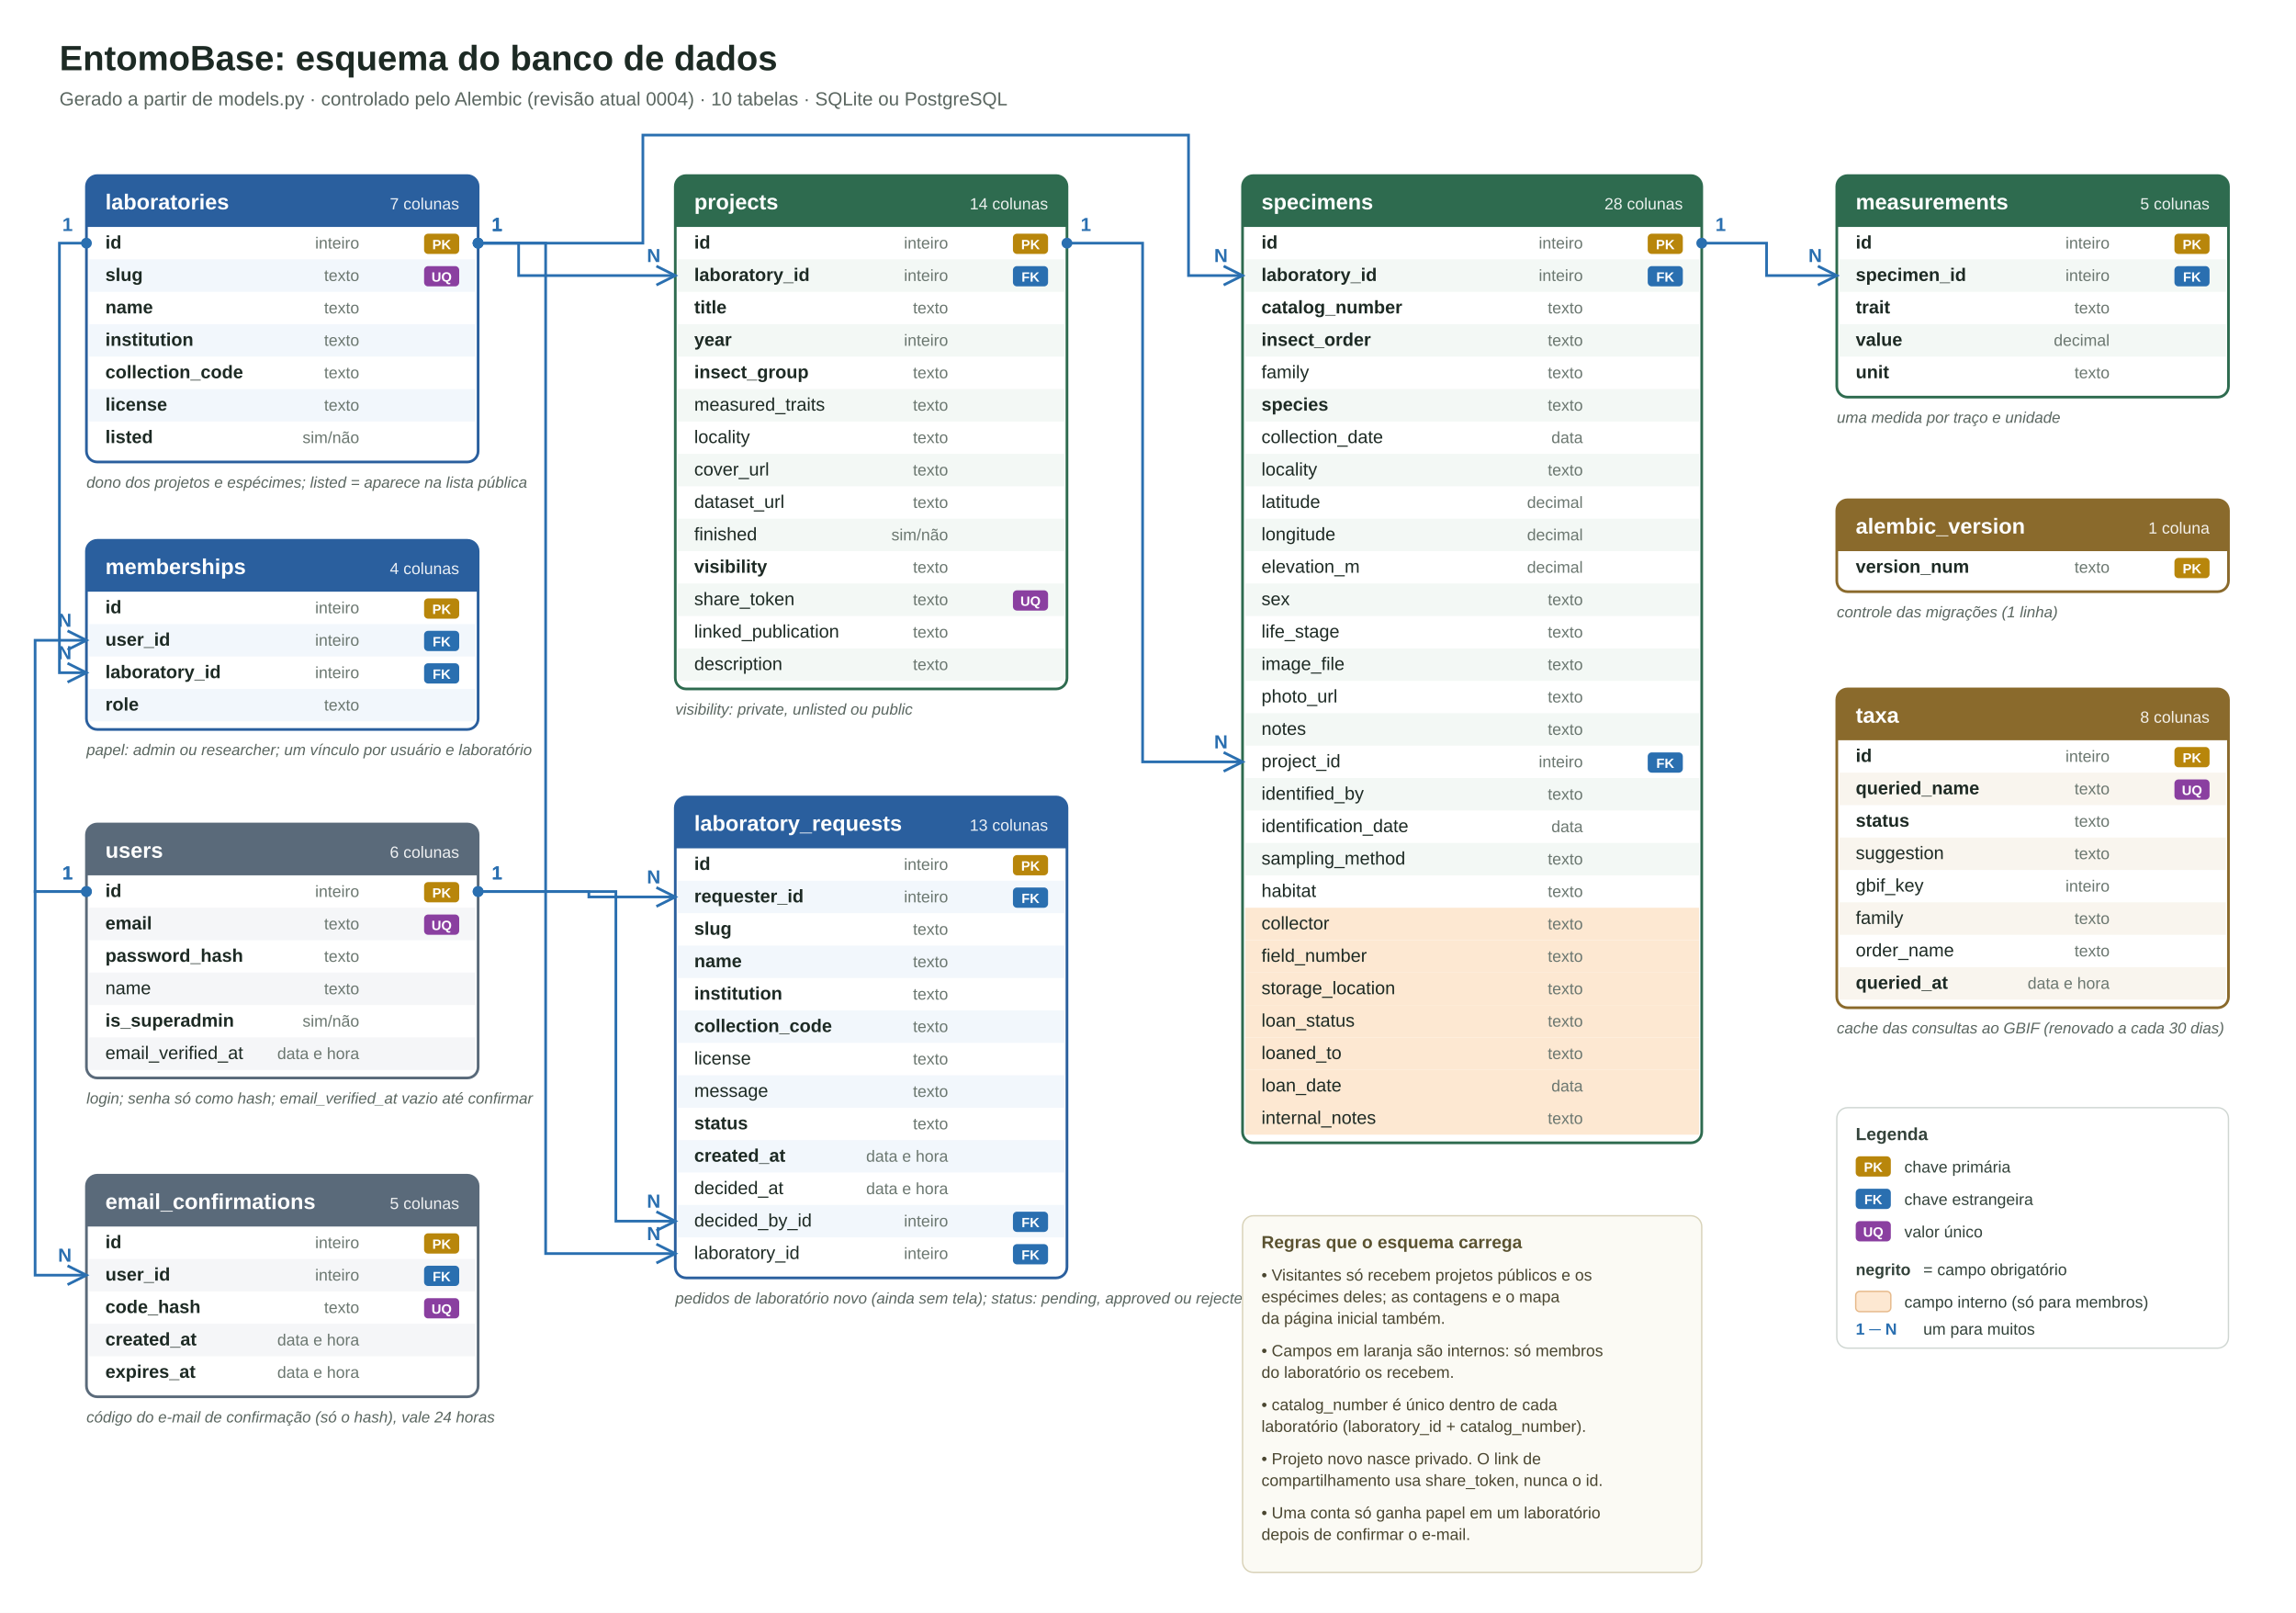
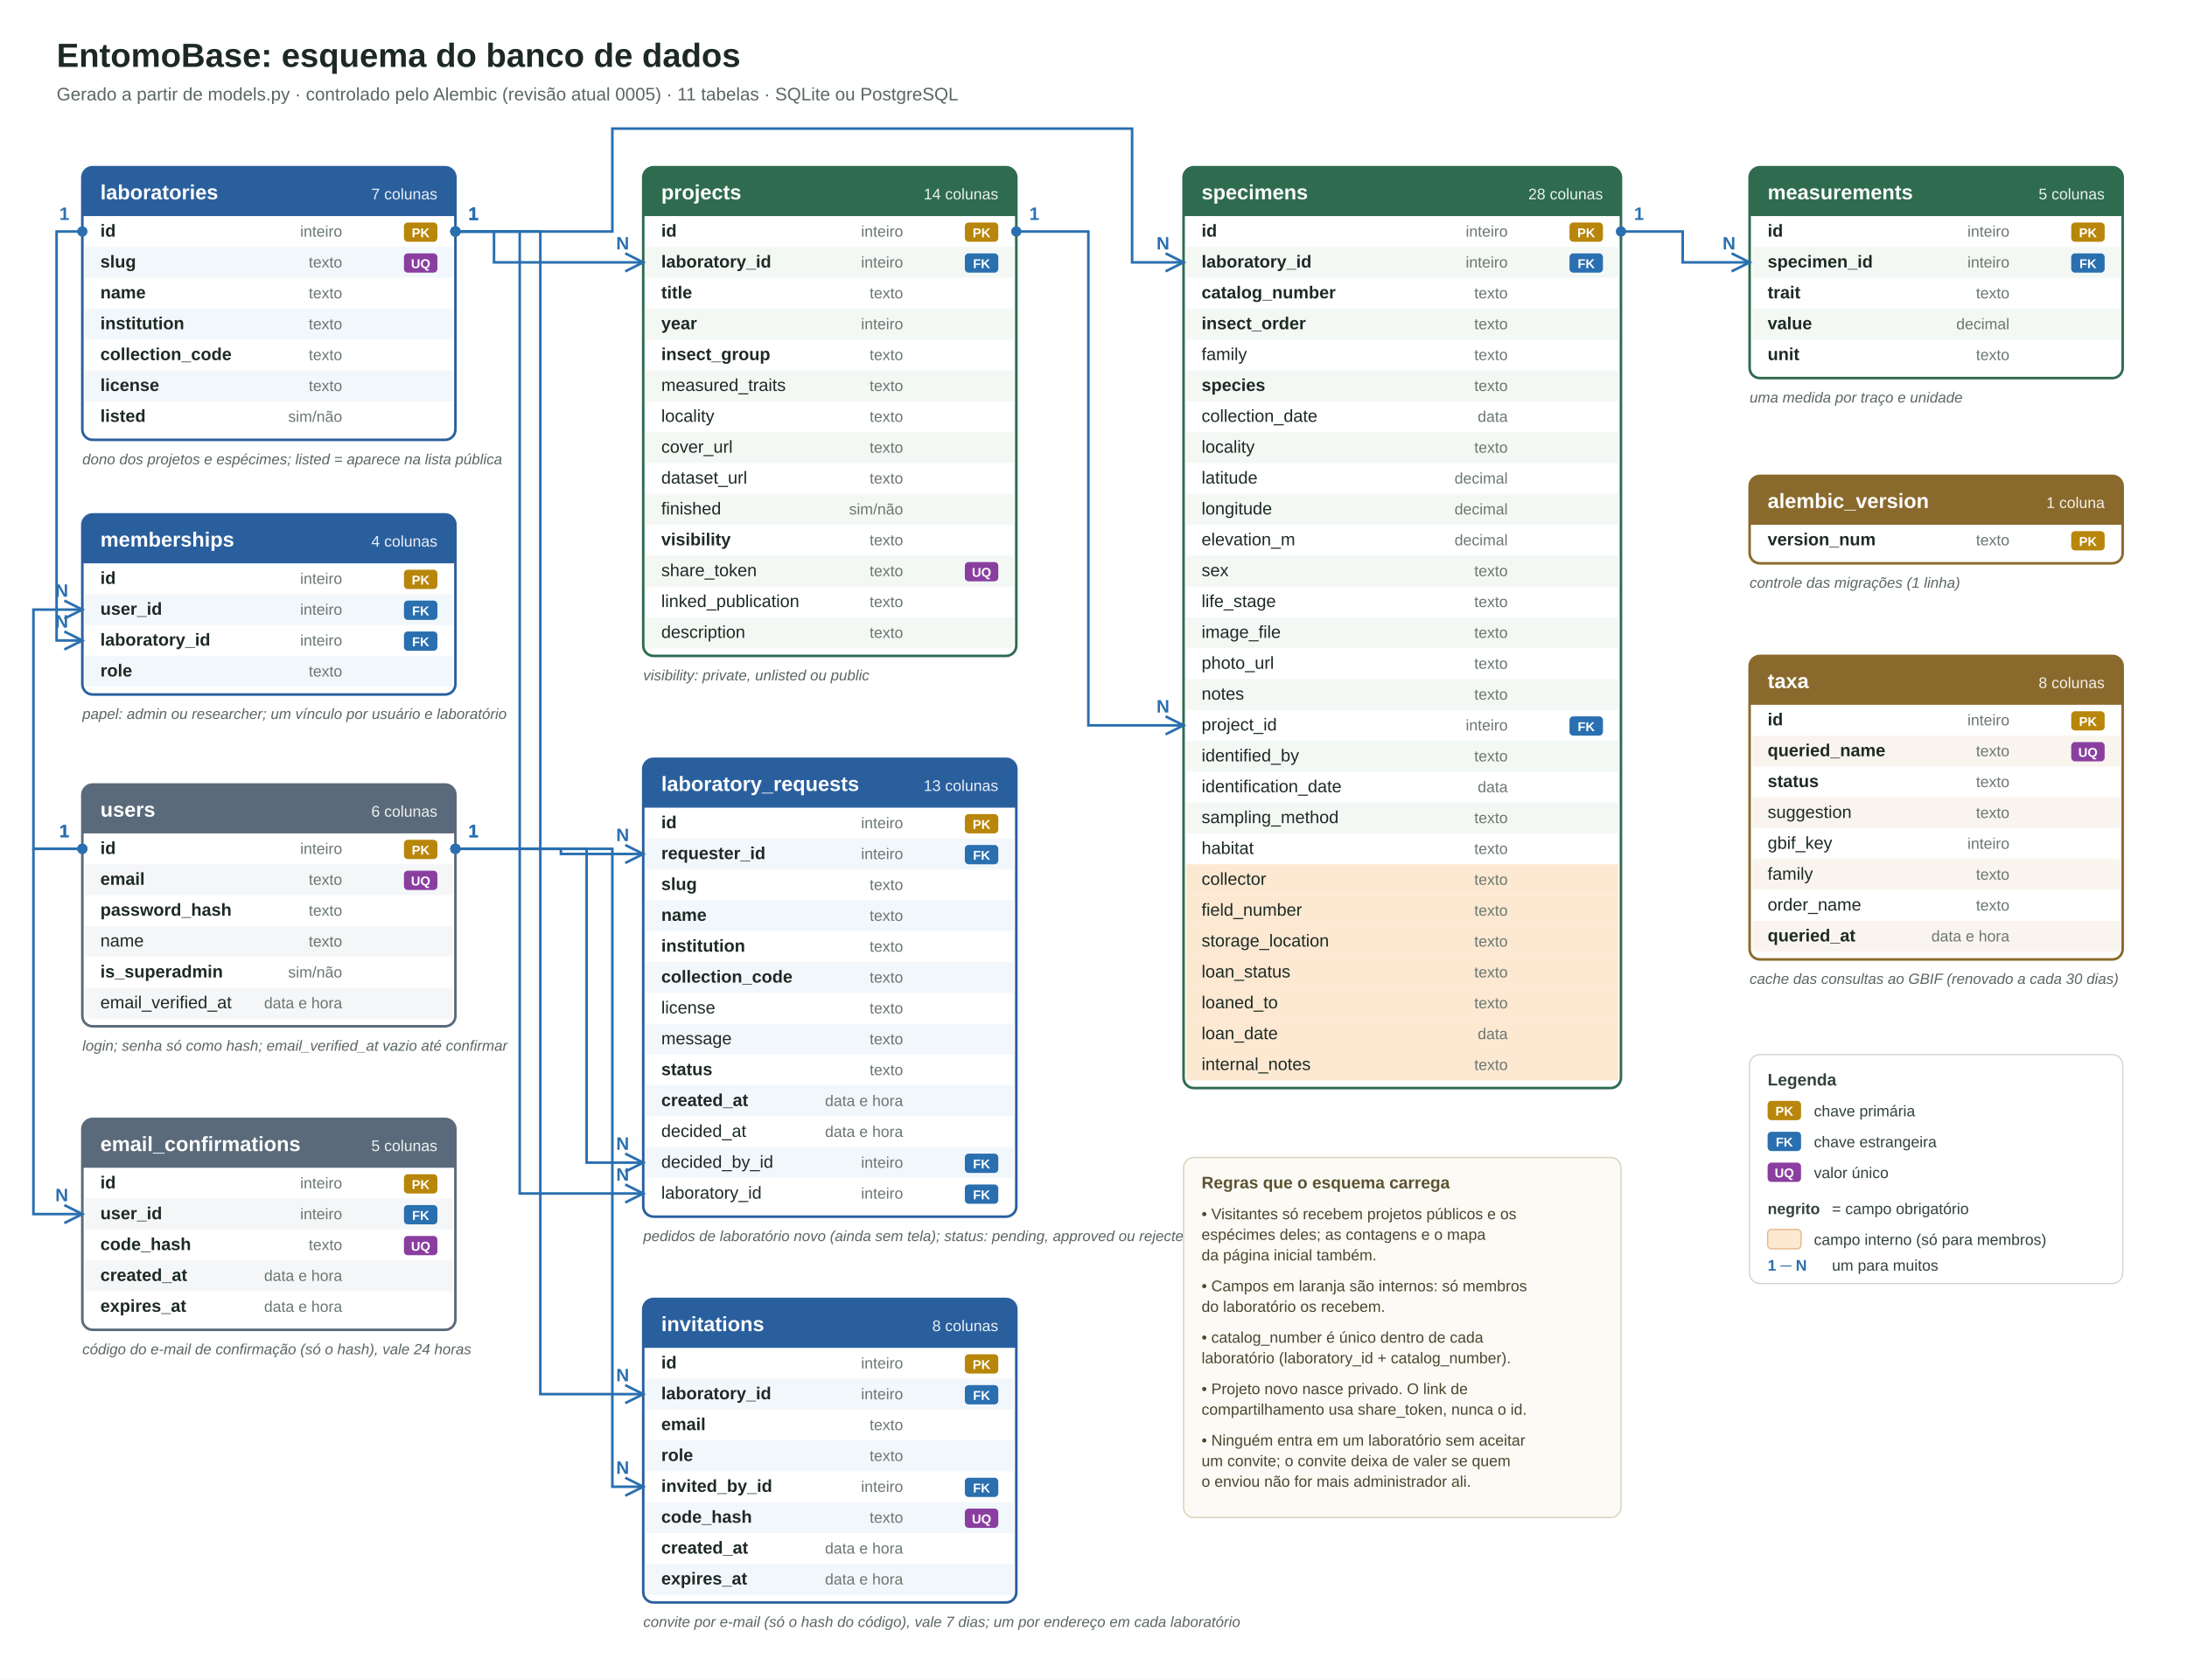
- <svg xmlns="http://www.w3.org/2000/svg" viewBox="0 0 1700 1194" width="1700" height="1194" font-family="Segoe UI, Arial, sans-serif">
-   <rect width="1700" height="1194" fill="#ffffff" />
+ <svg xmlns="http://www.w3.org/2000/svg" viewBox="0 0 1700 1306" width="1700" height="1306" font-family="Segoe UI, Arial, sans-serif">
+   <rect width="1700" height="1306" fill="#ffffff" />
  <text x="44" y="52" font-size="26" font-weight="700" fill="#1d2a24">EntomoBase: esquema do banco de dados</text>
-   <text x="44" y="78" font-size="14" fill="#5a6660">Gerado a partir de models.py · controlado pelo Alembic (revisão atual 0004) · 10 tabelas · SQLite ou PostgreSQL</text>
+   <text x="44" y="78" font-size="14" fill="#5a6660">Gerado a partir de models.py · controlado pelo Alembic (revisão atual 0005) · 11 tabelas · SQLite ou PostgreSQL</text>
  <rect x="64" y="130" width="290" height="212" rx="8" fill="#ffffff" stroke="#2a5f9e" stroke-width="2" />
  <path d="M64 168 V138 a8 8 0 0 1 8 -8 H346 a8 8 0 0 1 8 8 V168 Z" fill="#2a5f9e" />
  <text x="78" y="155" font-size="16" fill="#ffffff" font-weight="700">laboratories</text>
  <text x="340" y="155" font-size="12" fill="#ffffff" text-anchor="end" opacity="0.9">7 colunas</text>
  <text x="78" y="184" font-size="13.5" fill="#1d2a24" font-weight="700">id</text>
  <text x="266" y="184" font-size="12" fill="#6b7770" text-anchor="end">inteiro</text>
  <rect x="314" y="173" width="26" height="15" rx="3" fill="#b8860b" />
  <text x="327" y="184.5" font-size="10" fill="#ffffff" font-weight="700" text-anchor="middle">PK</text>
  <rect x="66" y="192" width="286" height="24" fill="#eaf1fa" opacity="0.6" />
  <text x="78" y="208" font-size="13.5" fill="#1d2a24" font-weight="700">slug</text>
  <text x="266" y="208" font-size="12" fill="#6b7770" text-anchor="end">texto</text>
  <rect x="314" y="197" width="26" height="15" rx="3" fill="#8a3fa0" />
  <text x="327" y="208.5" font-size="10" fill="#ffffff" font-weight="700" text-anchor="middle">UQ</text>
  <text x="78" y="232" font-size="13.5" fill="#1d2a24" font-weight="700">name</text>
  <text x="266" y="232" font-size="12" fill="#6b7770" text-anchor="end">texto</text>
  <rect x="66" y="240" width="286" height="24" fill="#eaf1fa" opacity="0.6" />
  <text x="78" y="256" font-size="13.5" fill="#1d2a24" font-weight="700">institution</text>
  <text x="266" y="256" font-size="12" fill="#6b7770" text-anchor="end">texto</text>
  <text x="78" y="280" font-size="13.5" fill="#1d2a24" font-weight="700">collection_code</text>
  <text x="266" y="280" font-size="12" fill="#6b7770" text-anchor="end">texto</text>
  <rect x="66" y="288" width="286" height="24" fill="#eaf1fa" opacity="0.6" />
  <text x="78" y="304" font-size="13.5" fill="#1d2a24" font-weight="700">license</text>
  <text x="266" y="304" font-size="12" fill="#6b7770" text-anchor="end">texto</text>
  <text x="78" y="328" font-size="13.5" fill="#1d2a24" font-weight="700">listed</text>
  <text x="266" y="328" font-size="12" fill="#6b7770" text-anchor="end">sim/não</text>
  <text x="64" y="361" font-size="11.5" fill="#5a6660" font-style="italic">dono dos projetos e espécimes; listed = aparece na lista pública</text>
  <rect x="64" y="400" width="290" height="140" rx="8" fill="#ffffff" stroke="#2a5f9e" stroke-width="2" />
  <path d="M64 438 V408 a8 8 0 0 1 8 -8 H346 a8 8 0 0 1 8 8 V438 Z" fill="#2a5f9e" />
  <text x="78" y="425" font-size="16" fill="#ffffff" font-weight="700">memberships</text>
  <text x="340" y="425" font-size="12" fill="#ffffff" text-anchor="end" opacity="0.9">4 colunas</text>
  <text x="78" y="454" font-size="13.5" fill="#1d2a24" font-weight="700">id</text>
  <text x="266" y="454" font-size="12" fill="#6b7770" text-anchor="end">inteiro</text>
  <rect x="314" y="443" width="26" height="15" rx="3" fill="#b8860b" />
  <text x="327" y="454.5" font-size="10" fill="#ffffff" font-weight="700" text-anchor="middle">PK</text>
  <rect x="66" y="462" width="286" height="24" fill="#eaf1fa" opacity="0.6" />
  <text x="78" y="478" font-size="13.5" fill="#1d2a24" font-weight="700">user_id</text>
  <text x="266" y="478" font-size="12" fill="#6b7770" text-anchor="end">inteiro</text>
  <rect x="314" y="467" width="26" height="15" rx="3" fill="#2a6fb0" />
  <text x="327" y="478.5" font-size="10" fill="#ffffff" font-weight="700" text-anchor="middle">FK</text>
  <text x="78" y="502" font-size="13.5" fill="#1d2a24" font-weight="700">laboratory_id</text>
  <text x="266" y="502" font-size="12" fill="#6b7770" text-anchor="end">inteiro</text>
  <rect x="314" y="491" width="26" height="15" rx="3" fill="#2a6fb0" />
  <text x="327" y="502.5" font-size="10" fill="#ffffff" font-weight="700" text-anchor="middle">FK</text>
  <rect x="66" y="510" width="286" height="24" fill="#eaf1fa" opacity="0.6" />
  <text x="78" y="526" font-size="13.5" fill="#1d2a24" font-weight="700">role</text>
  <text x="266" y="526" font-size="12" fill="#6b7770" text-anchor="end">texto</text>
  <text x="64" y="559" font-size="11.5" fill="#5a6660" font-style="italic">papel: admin ou researcher; um vínculo por usuário e laboratório</text>
  <rect x="500" y="130" width="290" height="380" rx="8" fill="#ffffff" stroke="#2e6b4f" stroke-width="2" />
  <path d="M500 168 V138 a8 8 0 0 1 8 -8 H782 a8 8 0 0 1 8 8 V168 Z" fill="#2e6b4f" />
  <text x="514" y="155" font-size="16" fill="#ffffff" font-weight="700">projects</text>
  <text x="776" y="155" font-size="12" fill="#ffffff" text-anchor="end" opacity="0.9">14 colunas</text>
  <text x="514" y="184" font-size="13.5" fill="#1d2a24" font-weight="700">id</text>
  <text x="702" y="184" font-size="12" fill="#6b7770" text-anchor="end">inteiro</text>
  <rect x="750" y="173" width="26" height="15" rx="3" fill="#b8860b" />
  <text x="763" y="184.5" font-size="10" fill="#ffffff" font-weight="700" text-anchor="middle">PK</text>
  <rect x="502" y="192" width="286" height="24" fill="#ebf3ee" opacity="0.6" />
  <text x="514" y="208" font-size="13.5" fill="#1d2a24" font-weight="700">laboratory_id</text>
  <text x="702" y="208" font-size="12" fill="#6b7770" text-anchor="end">inteiro</text>
  <rect x="750" y="197" width="26" height="15" rx="3" fill="#2a6fb0" />
  <text x="763" y="208.5" font-size="10" fill="#ffffff" font-weight="700" text-anchor="middle">FK</text>
  <text x="514" y="232" font-size="13.5" fill="#1d2a24" font-weight="700">title</text>
  <text x="702" y="232" font-size="12" fill="#6b7770" text-anchor="end">texto</text>
  <rect x="502" y="240" width="286" height="24" fill="#ebf3ee" opacity="0.6" />
  <text x="514" y="256" font-size="13.5" fill="#1d2a24" font-weight="700">year</text>
  <text x="702" y="256" font-size="12" fill="#6b7770" text-anchor="end">inteiro</text>
  <text x="514" y="280" font-size="13.5" fill="#1d2a24" font-weight="700">insect_group</text>
  <text x="702" y="280" font-size="12" fill="#6b7770" text-anchor="end">texto</text>
  <rect x="502" y="288" width="286" height="24" fill="#ebf3ee" opacity="0.6" />
  <text x="514" y="304" font-size="13.5" fill="#1d2a24">measured_traits</text>
  <text x="702" y="304" font-size="12" fill="#6b7770" text-anchor="end">texto</text>
  <text x="514" y="328" font-size="13.5" fill="#1d2a24">locality</text>
  <text x="702" y="328" font-size="12" fill="#6b7770" text-anchor="end">texto</text>
  <rect x="502" y="336" width="286" height="24" fill="#ebf3ee" opacity="0.6" />
  <text x="514" y="352" font-size="13.5" fill="#1d2a24">cover_url</text>
  <text x="702" y="352" font-size="12" fill="#6b7770" text-anchor="end">texto</text>
  <text x="514" y="376" font-size="13.5" fill="#1d2a24">dataset_url</text>
  <text x="702" y="376" font-size="12" fill="#6b7770" text-anchor="end">texto</text>
  <rect x="502" y="384" width="286" height="24" fill="#ebf3ee" opacity="0.6" />
  <text x="514" y="400" font-size="13.5" fill="#1d2a24">finished</text>
  <text x="702" y="400" font-size="12" fill="#6b7770" text-anchor="end">sim/não</text>
  <text x="514" y="424" font-size="13.5" fill="#1d2a24" font-weight="700">visibility</text>
  <text x="702" y="424" font-size="12" fill="#6b7770" text-anchor="end">texto</text>
  <rect x="502" y="432" width="286" height="24" fill="#ebf3ee" opacity="0.6" />
  <text x="514" y="448" font-size="13.5" fill="#1d2a24">share_token</text>
  <text x="702" y="448" font-size="12" fill="#6b7770" text-anchor="end">texto</text>
  <rect x="750" y="437" width="26" height="15" rx="3" fill="#8a3fa0" />
  <text x="763" y="448.5" font-size="10" fill="#ffffff" font-weight="700" text-anchor="middle">UQ</text>
  <text x="514" y="472" font-size="13.5" fill="#1d2a24">linked_publication</text>
  <text x="702" y="472" font-size="12" fill="#6b7770" text-anchor="end">texto</text>
  <rect x="502" y="480" width="286" height="24" fill="#ebf3ee" opacity="0.6" />
  <text x="514" y="496" font-size="13.5" fill="#1d2a24">description</text>
  <text x="702" y="496" font-size="12" fill="#6b7770" text-anchor="end">texto</text>
  <text x="500" y="529" font-size="11.5" fill="#5a6660" font-style="italic">visibility: private, unlisted ou public</text>
  <rect x="920" y="130" width="340" height="716" rx="8" fill="#ffffff" stroke="#2e6b4f" stroke-width="2" />
  <path d="M920 168 V138 a8 8 0 0 1 8 -8 H1252 a8 8 0 0 1 8 8 V168 Z" fill="#2e6b4f" />
  <text x="934" y="155" font-size="16" fill="#ffffff" font-weight="700">specimens</text>
  <text x="1246" y="155" font-size="12" fill="#ffffff" text-anchor="end" opacity="0.9">28 colunas</text>
  <text x="934" y="184" font-size="13.5" fill="#1d2a24" font-weight="700">id</text>
  <text x="1172" y="184" font-size="12" fill="#6b7770" text-anchor="end">inteiro</text>
  <rect x="1220" y="173" width="26" height="15" rx="3" fill="#b8860b" />
  <text x="1233" y="184.5" font-size="10" fill="#ffffff" font-weight="700" text-anchor="middle">PK</text>
  <rect x="922" y="192" width="336" height="24" fill="#ebf3ee" opacity="0.6" />
  <text x="934" y="208" font-size="13.5" fill="#1d2a24" font-weight="700">laboratory_id</text>
  <text x="1172" y="208" font-size="12" fill="#6b7770" text-anchor="end">inteiro</text>
  <rect x="1220" y="197" width="26" height="15" rx="3" fill="#2a6fb0" />
  <text x="1233" y="208.5" font-size="10" fill="#ffffff" font-weight="700" text-anchor="middle">FK</text>
  <text x="934" y="232" font-size="13.5" fill="#1d2a24" font-weight="700">catalog_number</text>
  <text x="1172" y="232" font-size="12" fill="#6b7770" text-anchor="end">texto</text>
  <rect x="922" y="240" width="336" height="24" fill="#ebf3ee" opacity="0.6" />
  <text x="934" y="256" font-size="13.5" fill="#1d2a24" font-weight="700">insect_order</text>
  <text x="1172" y="256" font-size="12" fill="#6b7770" text-anchor="end">texto</text>
  <text x="934" y="280" font-size="13.5" fill="#1d2a24">family</text>
  <text x="1172" y="280" font-size="12" fill="#6b7770" text-anchor="end">texto</text>
  <rect x="922" y="288" width="336" height="24" fill="#ebf3ee" opacity="0.6" />
  <text x="934" y="304" font-size="13.5" fill="#1d2a24" font-weight="700">species</text>
  <text x="1172" y="304" font-size="12" fill="#6b7770" text-anchor="end">texto</text>
  <text x="934" y="328" font-size="13.5" fill="#1d2a24">collection_date</text>
  <text x="1172" y="328" font-size="12" fill="#6b7770" text-anchor="end">data</text>
  <rect x="922" y="336" width="336" height="24" fill="#ebf3ee" opacity="0.6" />
  <text x="934" y="352" font-size="13.5" fill="#1d2a24">locality</text>
  <text x="1172" y="352" font-size="12" fill="#6b7770" text-anchor="end">texto</text>
  <text x="934" y="376" font-size="13.5" fill="#1d2a24">latitude</text>
  <text x="1172" y="376" font-size="12" fill="#6b7770" text-anchor="end">decimal</text>
  <rect x="922" y="384" width="336" height="24" fill="#ebf3ee" opacity="0.6" />
  <text x="934" y="400" font-size="13.5" fill="#1d2a24">longitude</text>
  <text x="1172" y="400" font-size="12" fill="#6b7770" text-anchor="end">decimal</text>
  <text x="934" y="424" font-size="13.5" fill="#1d2a24">elevation_m</text>
  <text x="1172" y="424" font-size="12" fill="#6b7770" text-anchor="end">decimal</text>
  <rect x="922" y="432" width="336" height="24" fill="#ebf3ee" opacity="0.6" />
  <text x="934" y="448" font-size="13.5" fill="#1d2a24">sex</text>
  <text x="1172" y="448" font-size="12" fill="#6b7770" text-anchor="end">texto</text>
  <text x="934" y="472" font-size="13.5" fill="#1d2a24">life_stage</text>
  <text x="1172" y="472" font-size="12" fill="#6b7770" text-anchor="end">texto</text>
  <rect x="922" y="480" width="336" height="24" fill="#ebf3ee" opacity="0.6" />
  <text x="934" y="496" font-size="13.5" fill="#1d2a24">image_file</text>
  <text x="1172" y="496" font-size="12" fill="#6b7770" text-anchor="end">texto</text>
  <text x="934" y="520" font-size="13.5" fill="#1d2a24">photo_url</text>
  <text x="1172" y="520" font-size="12" fill="#6b7770" text-anchor="end">texto</text>
  <rect x="922" y="528" width="336" height="24" fill="#ebf3ee" opacity="0.6" />
  <text x="934" y="544" font-size="13.5" fill="#1d2a24">notes</text>
  <text x="1172" y="544" font-size="12" fill="#6b7770" text-anchor="end">texto</text>
  <text x="934" y="568" font-size="13.5" fill="#1d2a24">project_id</text>
  <text x="1172" y="568" font-size="12" fill="#6b7770" text-anchor="end">inteiro</text>
  <rect x="1220" y="557" width="26" height="15" rx="3" fill="#2a6fb0" />
  <text x="1233" y="568.5" font-size="10" fill="#ffffff" font-weight="700" text-anchor="middle">FK</text>
  <rect x="922" y="576" width="336" height="24" fill="#ebf3ee" opacity="0.6" />
  <text x="934" y="592" font-size="13.5" fill="#1d2a24">identified_by</text>
  <text x="1172" y="592" font-size="12" fill="#6b7770" text-anchor="end">texto</text>
  <text x="934" y="616" font-size="13.5" fill="#1d2a24">identification_date</text>
  <text x="1172" y="616" font-size="12" fill="#6b7770" text-anchor="end">data</text>
  <rect x="922" y="624" width="336" height="24" fill="#ebf3ee" opacity="0.6" />
  <text x="934" y="640" font-size="13.5" fill="#1d2a24">sampling_method</text>
  <text x="1172" y="640" font-size="12" fill="#6b7770" text-anchor="end">texto</text>
  <text x="934" y="664" font-size="13.5" fill="#1d2a24">habitat</text>
  <text x="1172" y="664" font-size="12" fill="#6b7770" text-anchor="end">texto</text>
  <rect x="922" y="672" width="336" height="24" fill="#fde8d2" />
  <text x="934" y="688" font-size="13.5" fill="#1d2a24">collector</text>
  <text x="1172" y="688" font-size="12" fill="#6b7770" text-anchor="end">texto</text>
  <rect x="922" y="696" width="336" height="24" fill="#fde8d2" />
  <text x="934" y="712" font-size="13.5" fill="#1d2a24">field_number</text>
  <text x="1172" y="712" font-size="12" fill="#6b7770" text-anchor="end">texto</text>
  <rect x="922" y="720" width="336" height="24" fill="#fde8d2" />
  <text x="934" y="736" font-size="13.5" fill="#1d2a24">storage_location</text>
  <text x="1172" y="736" font-size="12" fill="#6b7770" text-anchor="end">texto</text>
  <rect x="922" y="744" width="336" height="24" fill="#fde8d2" />
  <text x="934" y="760" font-size="13.5" fill="#1d2a24">loan_status</text>
  <text x="1172" y="760" font-size="12" fill="#6b7770" text-anchor="end">texto</text>
  <rect x="922" y="768" width="336" height="24" fill="#fde8d2" />
  <text x="934" y="784" font-size="13.5" fill="#1d2a24">loaned_to</text>
  <text x="1172" y="784" font-size="12" fill="#6b7770" text-anchor="end">texto</text>
  <rect x="922" y="792" width="336" height="24" fill="#fde8d2" />
  <text x="934" y="808" font-size="13.5" fill="#1d2a24">loan_date</text>
  <text x="1172" y="808" font-size="12" fill="#6b7770" text-anchor="end">data</text>
  <rect x="922" y="816" width="336" height="24" fill="#fde8d2" />
  <text x="934" y="832" font-size="13.5" fill="#1d2a24">internal_notes</text>
  <text x="1172" y="832" font-size="12" fill="#6b7770" text-anchor="end">texto</text>
  <rect x="1360" y="130" width="290" height="164" rx="8" fill="#ffffff" stroke="#2e6b4f" stroke-width="2" />
  <path d="M1360 168 V138 a8 8 0 0 1 8 -8 H1642 a8 8 0 0 1 8 8 V168 Z" fill="#2e6b4f" />
  <text x="1374" y="155" font-size="16" fill="#ffffff" font-weight="700">measurements</text>
  <text x="1636" y="155" font-size="12" fill="#ffffff" text-anchor="end" opacity="0.9">5 colunas</text>
  <text x="1374" y="184" font-size="13.5" fill="#1d2a24" font-weight="700">id</text>
  <text x="1562" y="184" font-size="12" fill="#6b7770" text-anchor="end">inteiro</text>
  <rect x="1610" y="173" width="26" height="15" rx="3" fill="#b8860b" />
  <text x="1623" y="184.5" font-size="10" fill="#ffffff" font-weight="700" text-anchor="middle">PK</text>
  <rect x="1362" y="192" width="286" height="24" fill="#ebf3ee" opacity="0.6" />
  <text x="1374" y="208" font-size="13.5" fill="#1d2a24" font-weight="700">specimen_id</text>
  <text x="1562" y="208" font-size="12" fill="#6b7770" text-anchor="end">inteiro</text>
  <rect x="1610" y="197" width="26" height="15" rx="3" fill="#2a6fb0" />
  <text x="1623" y="208.5" font-size="10" fill="#ffffff" font-weight="700" text-anchor="middle">FK</text>
  <text x="1374" y="232" font-size="13.5" fill="#1d2a24" font-weight="700">trait</text>
  <text x="1562" y="232" font-size="12" fill="#6b7770" text-anchor="end">texto</text>
  <rect x="1362" y="240" width="286" height="24" fill="#ebf3ee" opacity="0.6" />
  <text x="1374" y="256" font-size="13.5" fill="#1d2a24" font-weight="700">value</text>
  <text x="1562" y="256" font-size="12" fill="#6b7770" text-anchor="end">decimal</text>
  <text x="1374" y="280" font-size="13.5" fill="#1d2a24" font-weight="700">unit</text>
  <text x="1562" y="280" font-size="12" fill="#6b7770" text-anchor="end">texto</text>
  <text x="1360" y="313" font-size="11.5" fill="#5a6660" font-style="italic">uma medida por traço e unidade</text>
  <rect x="64" y="610" width="290" height="188" rx="8" fill="#ffffff" stroke="#5a6a7a" stroke-width="2" />
  <path d="M64 648 V618 a8 8 0 0 1 8 -8 H346 a8 8 0 0 1 8 8 V648 Z" fill="#5a6a7a" />
  <text x="78" y="635" font-size="16" fill="#ffffff" font-weight="700">users</text>
  <text x="340" y="635" font-size="12" fill="#ffffff" text-anchor="end" opacity="0.9">6 colunas</text>
  <text x="78" y="664" font-size="13.5" fill="#1d2a24" font-weight="700">id</text>
  <text x="266" y="664" font-size="12" fill="#6b7770" text-anchor="end">inteiro</text>
  <rect x="314" y="653" width="26" height="15" rx="3" fill="#b8860b" />
  <text x="327" y="664.5" font-size="10" fill="#ffffff" font-weight="700" text-anchor="middle">PK</text>
  <rect x="66" y="672" width="286" height="24" fill="#eef0f3" opacity="0.6" />
  <text x="78" y="688" font-size="13.5" fill="#1d2a24" font-weight="700">email</text>
  <text x="266" y="688" font-size="12" fill="#6b7770" text-anchor="end">texto</text>
  <rect x="314" y="677" width="26" height="15" rx="3" fill="#8a3fa0" />
  <text x="327" y="688.5" font-size="10" fill="#ffffff" font-weight="700" text-anchor="middle">UQ</text>
  <text x="78" y="712" font-size="13.5" fill="#1d2a24" font-weight="700">password_hash</text>
  <text x="266" y="712" font-size="12" fill="#6b7770" text-anchor="end">texto</text>
  <rect x="66" y="720" width="286" height="24" fill="#eef0f3" opacity="0.6" />
  <text x="78" y="736" font-size="13.5" fill="#1d2a24">name</text>
  <text x="266" y="736" font-size="12" fill="#6b7770" text-anchor="end">texto</text>
  <text x="78" y="760" font-size="13.5" fill="#1d2a24" font-weight="700">is_superadmin</text>
  <text x="266" y="760" font-size="12" fill="#6b7770" text-anchor="end">sim/não</text>
  <rect x="66" y="768" width="286" height="24" fill="#eef0f3" opacity="0.6" />
  <text x="78" y="784" font-size="13.5" fill="#1d2a24">email_verified_at</text>
  <text x="266" y="784" font-size="12" fill="#6b7770" text-anchor="end">data e hora</text>
  <text x="64" y="817" font-size="11.5" fill="#5a6660" font-style="italic">login; senha só como hash; email_verified_at vazio até confirmar</text>
  <rect x="64" y="870" width="290" height="164" rx="8" fill="#ffffff" stroke="#5a6a7a" stroke-width="2" />
  <path d="M64 908 V878 a8 8 0 0 1 8 -8 H346 a8 8 0 0 1 8 8 V908 Z" fill="#5a6a7a" />
  <text x="78" y="895" font-size="16" fill="#ffffff" font-weight="700">email_confirmations</text>
  <text x="340" y="895" font-size="12" fill="#ffffff" text-anchor="end" opacity="0.9">5 colunas</text>
  <text x="78" y="924" font-size="13.5" fill="#1d2a24" font-weight="700">id</text>
  <text x="266" y="924" font-size="12" fill="#6b7770" text-anchor="end">inteiro</text>
  <rect x="314" y="913" width="26" height="15" rx="3" fill="#b8860b" />
  <text x="327" y="924.5" font-size="10" fill="#ffffff" font-weight="700" text-anchor="middle">PK</text>
  <rect x="66" y="932" width="286" height="24" fill="#eef0f3" opacity="0.6" />
  <text x="78" y="948" font-size="13.5" fill="#1d2a24" font-weight="700">user_id</text>
  <text x="266" y="948" font-size="12" fill="#6b7770" text-anchor="end">inteiro</text>
  <rect x="314" y="937" width="26" height="15" rx="3" fill="#2a6fb0" />
  <text x="327" y="948.5" font-size="10" fill="#ffffff" font-weight="700" text-anchor="middle">FK</text>
  <text x="78" y="972" font-size="13.5" fill="#1d2a24" font-weight="700">code_hash</text>
  <text x="266" y="972" font-size="12" fill="#6b7770" text-anchor="end">texto</text>
  <rect x="314" y="961" width="26" height="15" rx="3" fill="#8a3fa0" />
  <text x="327" y="972.5" font-size="10" fill="#ffffff" font-weight="700" text-anchor="middle">UQ</text>
  <rect x="66" y="980" width="286" height="24" fill="#eef0f3" opacity="0.6" />
  <text x="78" y="996" font-size="13.5" fill="#1d2a24" font-weight="700">created_at</text>
  <text x="266" y="996" font-size="12" fill="#6b7770" text-anchor="end">data e hora</text>
  <text x="78" y="1020" font-size="13.5" fill="#1d2a24" font-weight="700">expires_at</text>
  <text x="266" y="1020" font-size="12" fill="#6b7770" text-anchor="end">data e hora</text>
  <text x="64" y="1053" font-size="11.5" fill="#5a6660" font-style="italic">código do e-mail de confirmação (só o hash), vale 24 horas</text>
+   <rect x="500" y="1010" width="290" height="236" rx="8" fill="#ffffff" stroke="#2a5f9e" stroke-width="2" />
+   <path d="M500 1048 V1018 a8 8 0 0 1 8 -8 H782 a8 8 0 0 1 8 8 V1048 Z" fill="#2a5f9e" />
+   <text x="514" y="1035" font-size="16" fill="#ffffff" font-weight="700">invitations</text>
+   <text x="776" y="1035" font-size="12" fill="#ffffff" text-anchor="end" opacity="0.9">8 colunas</text>
+   <text x="514" y="1064" font-size="13.5" fill="#1d2a24" font-weight="700">id</text>
+   <text x="702" y="1064" font-size="12" fill="#6b7770" text-anchor="end">inteiro</text>
+   <rect x="750" y="1053" width="26" height="15" rx="3" fill="#b8860b" />
+   <text x="763" y="1064.5" font-size="10" fill="#ffffff" font-weight="700" text-anchor="middle">PK</text>
+   <rect x="502" y="1072" width="286" height="24" fill="#eaf1fa" opacity="0.6" />
+   <text x="514" y="1088" font-size="13.5" fill="#1d2a24" font-weight="700">laboratory_id</text>
+   <text x="702" y="1088" font-size="12" fill="#6b7770" text-anchor="end">inteiro</text>
+   <rect x="750" y="1077" width="26" height="15" rx="3" fill="#2a6fb0" />
+   <text x="763" y="1088.5" font-size="10" fill="#ffffff" font-weight="700" text-anchor="middle">FK</text>
+   <text x="514" y="1112" font-size="13.5" fill="#1d2a24" font-weight="700">email</text>
+   <text x="702" y="1112" font-size="12" fill="#6b7770" text-anchor="end">texto</text>
+   <rect x="502" y="1120" width="286" height="24" fill="#eaf1fa" opacity="0.6" />
+   <text x="514" y="1136" font-size="13.5" fill="#1d2a24" font-weight="700">role</text>
+   <text x="702" y="1136" font-size="12" fill="#6b7770" text-anchor="end">texto</text>
+   <text x="514" y="1160" font-size="13.5" fill="#1d2a24" font-weight="700">invited_by_id</text>
+   <text x="702" y="1160" font-size="12" fill="#6b7770" text-anchor="end">inteiro</text>
+   <rect x="750" y="1149" width="26" height="15" rx="3" fill="#2a6fb0" />
+   <text x="763" y="1160.5" font-size="10" fill="#ffffff" font-weight="700" text-anchor="middle">FK</text>
+   <rect x="502" y="1168" width="286" height="24" fill="#eaf1fa" opacity="0.6" />
+   <text x="514" y="1184" font-size="13.5" fill="#1d2a24" font-weight="700">code_hash</text>
+   <text x="702" y="1184" font-size="12" fill="#6b7770" text-anchor="end">texto</text>
+   <rect x="750" y="1173" width="26" height="15" rx="3" fill="#8a3fa0" />
+   <text x="763" y="1184.5" font-size="10" fill="#ffffff" font-weight="700" text-anchor="middle">UQ</text>
+   <text x="514" y="1208" font-size="13.5" fill="#1d2a24" font-weight="700">created_at</text>
+   <text x="702" y="1208" font-size="12" fill="#6b7770" text-anchor="end">data e hora</text>
+   <rect x="502" y="1216" width="286" height="24" fill="#eaf1fa" opacity="0.6" />
+   <text x="514" y="1232" font-size="13.5" fill="#1d2a24" font-weight="700">expires_at</text>
+   <text x="702" y="1232" font-size="12" fill="#6b7770" text-anchor="end">data e hora</text>
+   <text x="500" y="1265" font-size="11.5" fill="#5a6660" font-style="italic">convite por e-mail (só o hash do código), vale 7 dias; um por endereço em cada laboratório</text>
  <rect x="500" y="590" width="290" height="356" rx="8" fill="#ffffff" stroke="#2a5f9e" stroke-width="2" />
  <path d="M500 628 V598 a8 8 0 0 1 8 -8 H782 a8 8 0 0 1 8 8 V628 Z" fill="#2a5f9e" />
  <text x="514" y="615" font-size="16" fill="#ffffff" font-weight="700">laboratory_requests</text>
  <text x="776" y="615" font-size="12" fill="#ffffff" text-anchor="end" opacity="0.9">13 colunas</text>
  <text x="514" y="644" font-size="13.5" fill="#1d2a24" font-weight="700">id</text>
  <text x="702" y="644" font-size="12" fill="#6b7770" text-anchor="end">inteiro</text>
  <rect x="750" y="633" width="26" height="15" rx="3" fill="#b8860b" />
  <text x="763" y="644.5" font-size="10" fill="#ffffff" font-weight="700" text-anchor="middle">PK</text>
  <rect x="502" y="652" width="286" height="24" fill="#eaf1fa" opacity="0.6" />
  <text x="514" y="668" font-size="13.5" fill="#1d2a24" font-weight="700">requester_id</text>
  <text x="702" y="668" font-size="12" fill="#6b7770" text-anchor="end">inteiro</text>
  <rect x="750" y="657" width="26" height="15" rx="3" fill="#2a6fb0" />
  <text x="763" y="668.5" font-size="10" fill="#ffffff" font-weight="700" text-anchor="middle">FK</text>
  <text x="514" y="692" font-size="13.5" fill="#1d2a24" font-weight="700">slug</text>
  <text x="702" y="692" font-size="12" fill="#6b7770" text-anchor="end">texto</text>
  <rect x="502" y="700" width="286" height="24" fill="#eaf1fa" opacity="0.6" />
  <text x="514" y="716" font-size="13.5" fill="#1d2a24" font-weight="700">name</text>
  <text x="702" y="716" font-size="12" fill="#6b7770" text-anchor="end">texto</text>
  <text x="514" y="740" font-size="13.5" fill="#1d2a24" font-weight="700">institution</text>
  <text x="702" y="740" font-size="12" fill="#6b7770" text-anchor="end">texto</text>
  <rect x="502" y="748" width="286" height="24" fill="#eaf1fa" opacity="0.6" />
  <text x="514" y="764" font-size="13.5" fill="#1d2a24" font-weight="700">collection_code</text>
  <text x="702" y="764" font-size="12" fill="#6b7770" text-anchor="end">texto</text>
  <text x="514" y="788" font-size="13.5" fill="#1d2a24">license</text>
  <text x="702" y="788" font-size="12" fill="#6b7770" text-anchor="end">texto</text>
  <rect x="502" y="796" width="286" height="24" fill="#eaf1fa" opacity="0.6" />
  <text x="514" y="812" font-size="13.5" fill="#1d2a24">message</text>
  <text x="702" y="812" font-size="12" fill="#6b7770" text-anchor="end">texto</text>
  <text x="514" y="836" font-size="13.5" fill="#1d2a24" font-weight="700">status</text>
  <text x="702" y="836" font-size="12" fill="#6b7770" text-anchor="end">texto</text>
  <rect x="502" y="844" width="286" height="24" fill="#eaf1fa" opacity="0.6" />
  <text x="514" y="860" font-size="13.5" fill="#1d2a24" font-weight="700">created_at</text>
  <text x="702" y="860" font-size="12" fill="#6b7770" text-anchor="end">data e hora</text>
  <text x="514" y="884" font-size="13.5" fill="#1d2a24">decided_at</text>
  <text x="702" y="884" font-size="12" fill="#6b7770" text-anchor="end">data e hora</text>
  <rect x="502" y="892" width="286" height="24" fill="#eaf1fa" opacity="0.6" />
  <text x="514" y="908" font-size="13.5" fill="#1d2a24">decided_by_id</text>
  <text x="702" y="908" font-size="12" fill="#6b7770" text-anchor="end">inteiro</text>
  <rect x="750" y="897" width="26" height="15" rx="3" fill="#2a6fb0" />
  <text x="763" y="908.5" font-size="10" fill="#ffffff" font-weight="700" text-anchor="middle">FK</text>
  <text x="514" y="932" font-size="13.5" fill="#1d2a24">laboratory_id</text>
  <text x="702" y="932" font-size="12" fill="#6b7770" text-anchor="end">inteiro</text>
  <rect x="750" y="921" width="26" height="15" rx="3" fill="#2a6fb0" />
  <text x="763" y="932.5" font-size="10" fill="#ffffff" font-weight="700" text-anchor="middle">FK</text>
  <text x="500" y="965" font-size="11.5" fill="#5a6660" font-style="italic">pedidos de laboratório novo (ainda sem tela); status: pending, approved ou rejected</text>
  <rect x="1360" y="510" width="290" height="236" rx="8" fill="#ffffff" stroke="#8a6a2c" stroke-width="2" />
  <path d="M1360 548 V518 a8 8 0 0 1 8 -8 H1642 a8 8 0 0 1 8 8 V548 Z" fill="#8a6a2c" />
  <text x="1374" y="535" font-size="16" fill="#ffffff" font-weight="700">taxa</text>
  <text x="1636" y="535" font-size="12" fill="#ffffff" text-anchor="end" opacity="0.9">8 colunas</text>
  <text x="1374" y="564" font-size="13.5" fill="#1d2a24" font-weight="700">id</text>
  <text x="1562" y="564" font-size="12" fill="#6b7770" text-anchor="end">inteiro</text>
  <rect x="1610" y="553" width="26" height="15" rx="3" fill="#b8860b" />
  <text x="1623" y="564.5" font-size="10" fill="#ffffff" font-weight="700" text-anchor="middle">PK</text>
  <rect x="1362" y="572" width="286" height="24" fill="#f5efe2" opacity="0.6" />
  <text x="1374" y="588" font-size="13.5" fill="#1d2a24" font-weight="700">queried_name</text>
  <text x="1562" y="588" font-size="12" fill="#6b7770" text-anchor="end">texto</text>
  <rect x="1610" y="577" width="26" height="15" rx="3" fill="#8a3fa0" />
  <text x="1623" y="588.5" font-size="10" fill="#ffffff" font-weight="700" text-anchor="middle">UQ</text>
  <text x="1374" y="612" font-size="13.5" fill="#1d2a24" font-weight="700">status</text>
  <text x="1562" y="612" font-size="12" fill="#6b7770" text-anchor="end">texto</text>
  <rect x="1362" y="620" width="286" height="24" fill="#f5efe2" opacity="0.6" />
  <text x="1374" y="636" font-size="13.5" fill="#1d2a24">suggestion</text>
  <text x="1562" y="636" font-size="12" fill="#6b7770" text-anchor="end">texto</text>
  <text x="1374" y="660" font-size="13.5" fill="#1d2a24">gbif_key</text>
  <text x="1562" y="660" font-size="12" fill="#6b7770" text-anchor="end">inteiro</text>
  <rect x="1362" y="668" width="286" height="24" fill="#f5efe2" opacity="0.6" />
  <text x="1374" y="684" font-size="13.5" fill="#1d2a24">family</text>
  <text x="1562" y="684" font-size="12" fill="#6b7770" text-anchor="end">texto</text>
  <text x="1374" y="708" font-size="13.5" fill="#1d2a24">order_name</text>
  <text x="1562" y="708" font-size="12" fill="#6b7770" text-anchor="end">texto</text>
  <rect x="1362" y="716" width="286" height="24" fill="#f5efe2" opacity="0.6" />
  <text x="1374" y="732" font-size="13.5" fill="#1d2a24" font-weight="700">queried_at</text>
  <text x="1562" y="732" font-size="12" fill="#6b7770" text-anchor="end">data e hora</text>
  <text x="1360" y="765" font-size="11.5" fill="#5a6660" font-style="italic">cache das consultas ao GBIF (renovado a cada 30 dias)</text>
  <rect x="1360" y="370" width="290" height="68" rx="8" fill="#ffffff" stroke="#8a6a2c" stroke-width="2" />
  <path d="M1360 408 V378 a8 8 0 0 1 8 -8 H1642 a8 8 0 0 1 8 8 V408 Z" fill="#8a6a2c" />
  <text x="1374" y="395" font-size="16" fill="#ffffff" font-weight="700">alembic_version</text>
  <text x="1636" y="395" font-size="12" fill="#ffffff" text-anchor="end" opacity="0.9">1 coluna</text>
  <text x="1374" y="424" font-size="13.5" fill="#1d2a24" font-weight="700">version_num</text>
  <text x="1562" y="424" font-size="12" fill="#6b7770" text-anchor="end">texto</text>
  <rect x="1610" y="413" width="26" height="15" rx="3" fill="#b8860b" />
  <text x="1623" y="424.5" font-size="10" fill="#ffffff" font-weight="700" text-anchor="middle">PK</text>
  <text x="1360" y="457" font-size="11.5" fill="#5a6660" font-style="italic">controle das migrações (1 linha)</text>
  <path d="M64 660 L26 660 L26 474 L64 474" fill="none" stroke="#2a6fb0" stroke-width="2" />
  <circle cx="64" cy="660" r="4" fill="#2a6fb0" />
  <text x="50" y="651" font-size="14" fill="#2a6fb0" font-weight="700" text-anchor="middle">1</text>
  <path d="M50 467 L64 474 L50 481" fill="none" stroke="#2a6fb0" stroke-width="2" />
  <text x="48" y="464" font-size="14" fill="#2a6fb0" font-weight="700" text-anchor="middle">N</text>
  <path d="M64 180 L44 180 L44 498 L64 498" fill="none" stroke="#2a6fb0" stroke-width="2" />
  <circle cx="64" cy="180" r="4" fill="#2a6fb0" />
  <text x="50" y="171" font-size="14" fill="#2a6fb0" font-weight="700" text-anchor="middle">1</text>
  <path d="M50 491 L64 498 L50 505" fill="none" stroke="#2a6fb0" stroke-width="2" />
  <text x="48" y="488" font-size="14" fill="#2a6fb0" font-weight="700" text-anchor="middle">N</text>
  <path d="M354 180 L384 180 L384 204 L500 204" fill="none" stroke="#2a6fb0" stroke-width="2" />
  <circle cx="354" cy="180" r="4" fill="#2a6fb0" />
  <text x="368" y="171" font-size="14" fill="#2a6fb0" font-weight="700" text-anchor="middle">1</text>
  <path d="M486 197 L500 204 L486 211" fill="none" stroke="#2a6fb0" stroke-width="2" />
  <text x="484" y="194" font-size="14" fill="#2a6fb0" font-weight="700" text-anchor="middle">N</text>
  <path d="M354 180 L476 180 L476 100 L880 100 L880 204 L920 204" fill="none" stroke="#2a6fb0" stroke-width="2" />
  <circle cx="354" cy="180" r="4" fill="#2a6fb0" />
  <text x="368" y="171" font-size="14" fill="#2a6fb0" font-weight="700" text-anchor="middle">1</text>
  <path d="M906 197 L920 204 L906 211" fill="none" stroke="#2a6fb0" stroke-width="2" />
  <text x="904" y="194" font-size="14" fill="#2a6fb0" font-weight="700" text-anchor="middle">N</text>
  <path d="M790 180 L846 180 L846 564 L920 564" fill="none" stroke="#2a6fb0" stroke-width="2" />
  <circle cx="790" cy="180" r="4" fill="#2a6fb0" />
  <text x="804" y="171" font-size="14" fill="#2a6fb0" font-weight="700" text-anchor="middle">1</text>
  <path d="M906 557 L920 564 L906 571" fill="none" stroke="#2a6fb0" stroke-width="2" />
  <text x="904" y="554" font-size="14" fill="#2a6fb0" font-weight="700" text-anchor="middle">N</text>
  <path d="M1260 180 L1308 180 L1308 204 L1360 204" fill="none" stroke="#2a6fb0" stroke-width="2" />
  <circle cx="1260" cy="180" r="4" fill="#2a6fb0" />
  <text x="1274" y="171" font-size="14" fill="#2a6fb0" font-weight="700" text-anchor="middle">1</text>
  <path d="M1346 197 L1360 204 L1346 211" fill="none" stroke="#2a6fb0" stroke-width="2" />
  <text x="1344" y="194" font-size="14" fill="#2a6fb0" font-weight="700" text-anchor="middle">N</text>
  <path d="M64 660 L26 660 L26 944 L64 944" fill="none" stroke="#2a6fb0" stroke-width="2" />
  <circle cx="64" cy="660" r="4" fill="#2a6fb0" />
  <text x="50" y="651" font-size="14" fill="#2a6fb0" font-weight="700" text-anchor="middle">1</text>
  <path d="M50 937 L64 944 L50 951" fill="none" stroke="#2a6fb0" stroke-width="2" />
  <text x="48" y="934" font-size="14" fill="#2a6fb0" font-weight="700" text-anchor="middle">N</text>
+   <path d="M354 180 L420 180 L420 1084 L500 1084" fill="none" stroke="#2a6fb0" stroke-width="2" />
+   <circle cx="354" cy="180" r="4" fill="#2a6fb0" />
+   <text x="368" y="171" font-size="14" fill="#2a6fb0" font-weight="700" text-anchor="middle">1</text>
+   <path d="M486 1077 L500 1084 L486 1091" fill="none" stroke="#2a6fb0" stroke-width="2" />
+   <text x="484" y="1074" font-size="14" fill="#2a6fb0" font-weight="700" text-anchor="middle">N</text>
+   <path d="M354 660 L476 660 L476 1156 L500 1156" fill="none" stroke="#2a6fb0" stroke-width="2" />
+   <circle cx="354" cy="660" r="4" fill="#2a6fb0" />
+   <text x="368" y="651" font-size="14" fill="#2a6fb0" font-weight="700" text-anchor="middle">1</text>
+   <path d="M486 1149 L500 1156 L486 1163" fill="none" stroke="#2a6fb0" stroke-width="2" />
+   <text x="484" y="1146" font-size="14" fill="#2a6fb0" font-weight="700" text-anchor="middle">N</text>
  <path d="M354 660 L436 660 L436 664 L500 664" fill="none" stroke="#2a6fb0" stroke-width="2" />
  <circle cx="354" cy="660" r="4" fill="#2a6fb0" />
  <text x="368" y="651" font-size="14" fill="#2a6fb0" font-weight="700" text-anchor="middle">1</text>
  <path d="M486 657 L500 664 L486 671" fill="none" stroke="#2a6fb0" stroke-width="2" />
  <text x="484" y="654" font-size="14" fill="#2a6fb0" font-weight="700" text-anchor="middle">N</text>
  <path d="M354 660 L456 660 L456 904 L500 904" fill="none" stroke="#2a6fb0" stroke-width="2" />
  <circle cx="354" cy="660" r="4" fill="#2a6fb0" />
  <text x="368" y="651" font-size="14" fill="#2a6fb0" font-weight="700" text-anchor="middle">1</text>
  <path d="M486 897 L500 904 L486 911" fill="none" stroke="#2a6fb0" stroke-width="2" />
  <text x="484" y="894" font-size="14" fill="#2a6fb0" font-weight="700" text-anchor="middle">N</text>
  <path d="M354 180 L404 180 L404 928 L500 928" fill="none" stroke="#2a6fb0" stroke-width="2" />
  <circle cx="354" cy="180" r="4" fill="#2a6fb0" />
  <text x="368" y="171" font-size="14" fill="#2a6fb0" font-weight="700" text-anchor="middle">1</text>
  <path d="M486 921 L500 928 L486 935" fill="none" stroke="#2a6fb0" stroke-width="2" />
  <text x="484" y="918" font-size="14" fill="#2a6fb0" font-weight="700" text-anchor="middle">N</text>
-   <rect x="920" y="900" width="340" height="264" rx="8" fill="#fbfaf4" stroke="#d8d2b8" />
+   <rect x="920" y="900" width="340" height="280" rx="8" fill="#fbfaf4" stroke="#d8d2b8" />
  <text x="934" y="924" font-size="13" fill="#5a5230" font-weight="700">Regras que o esquema carrega</text>
  <text x="934" y="948" font-size="12" fill="#4a4630">• Visitantes só recebem projetos públicos e os</text>
  <text x="934" y="964" font-size="12" fill="#4a4630">   espécimes deles; as contagens e o mapa</text>
  <text x="934" y="980" font-size="12" fill="#4a4630">   da página inicial também.</text>
  <text x="934" y="1004" font-size="12" fill="#4a4630">• Campos em laranja são internos: só membros</text>
  <text x="934" y="1020" font-size="12" fill="#4a4630">   do laboratório os recebem.</text>
  <text x="934" y="1044" font-size="12" fill="#4a4630">• catalog_number é único dentro de cada</text>
  <text x="934" y="1060" font-size="12" fill="#4a4630">   laboratório (laboratory_id + catalog_number).</text>
  <text x="934" y="1084" font-size="12" fill="#4a4630">• Projeto novo nasce privado. O link de</text>
  <text x="934" y="1100" font-size="12" fill="#4a4630">   compartilhamento usa share_token, nunca o id.</text>
-   <text x="934" y="1124" font-size="12" fill="#4a4630">• Uma conta só ganha papel em um laboratório</text>
-   <text x="934" y="1140" font-size="12" fill="#4a4630">   depois de confirmar o e-mail.</text>
+   <text x="934" y="1124" font-size="12" fill="#4a4630">• Ninguém entra em um laboratório sem aceitar</text>
+   <text x="934" y="1140" font-size="12" fill="#4a4630">   um convite; o convite deixa de valer se quem</text>
+   <text x="934" y="1156" font-size="12" fill="#4a4630">   o enviou não for mais administrador ali.</text>
  <rect x="1360" y="820" width="290" height="178" rx="8" fill="#ffffff" stroke="#cfd6d2" />
  <text x="1374" y="844" font-size="13" fill="#33423a" font-weight="700">Legenda</text>
  <rect x="1374" y="856" width="26" height="15" rx="3" fill="#b8860b" />
  <text x="1387" y="867.5" font-size="10" fill="#ffffff" font-weight="700" text-anchor="middle">PK</text>
  <text x="1410" y="868" font-size="12" fill="#33423a">chave primária</text>
  <rect x="1374" y="880" width="26" height="15" rx="3" fill="#2a6fb0" />
  <text x="1387" y="891.5" font-size="10" fill="#ffffff" font-weight="700" text-anchor="middle">FK</text>
  <text x="1410" y="892" font-size="12" fill="#33423a">chave estrangeira</text>
  <rect x="1374" y="904" width="26" height="15" rx="3" fill="#8a3fa0" />
  <text x="1387" y="915.5" font-size="10" fill="#ffffff" font-weight="700" text-anchor="middle">UQ</text>
  <text x="1410" y="916" font-size="12" fill="#33423a">valor único</text>
  <text x="1374" y="944" font-size="12" fill="#33423a" font-weight="700">negrito</text>
  <text x="1424" y="944" font-size="12" fill="#33423a">= campo obrigatório</text>
  <rect x="1374" y="956" width="26" height="15" rx="3" fill="#fde8d2" stroke="#e6b98a" />
  <text x="1410" y="968" font-size="12" fill="#33423a">campo interno (só para membros)</text>
  <text x="1374" y="988" font-size="12" fill="#2a6fb0" font-weight="700">1 ─ N</text>
  <text x="1424" y="988" font-size="12" fill="#33423a">um para muitos</text>
</svg>
